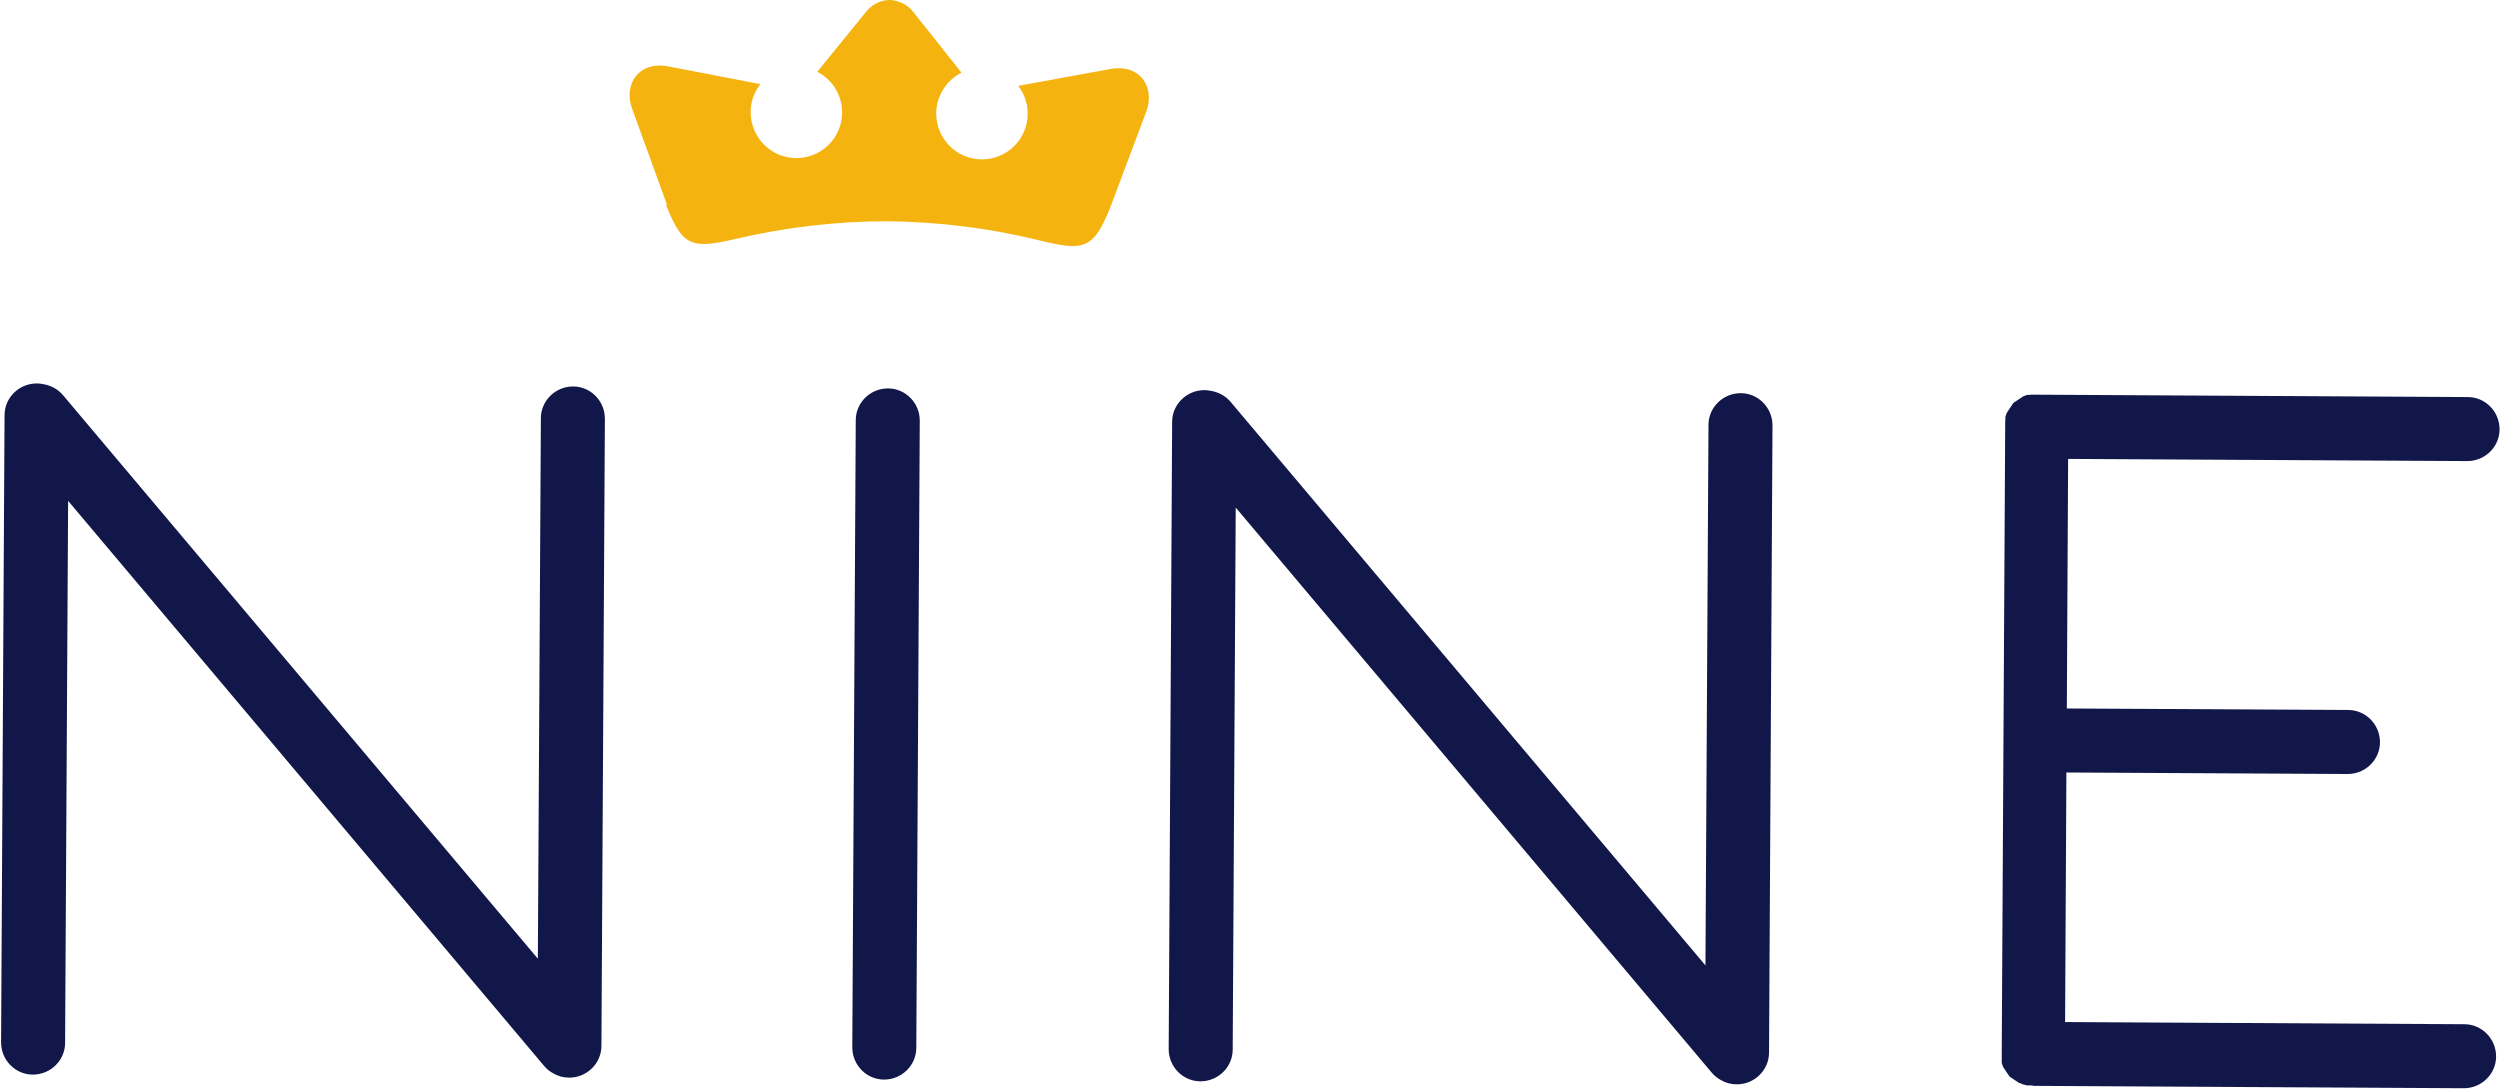
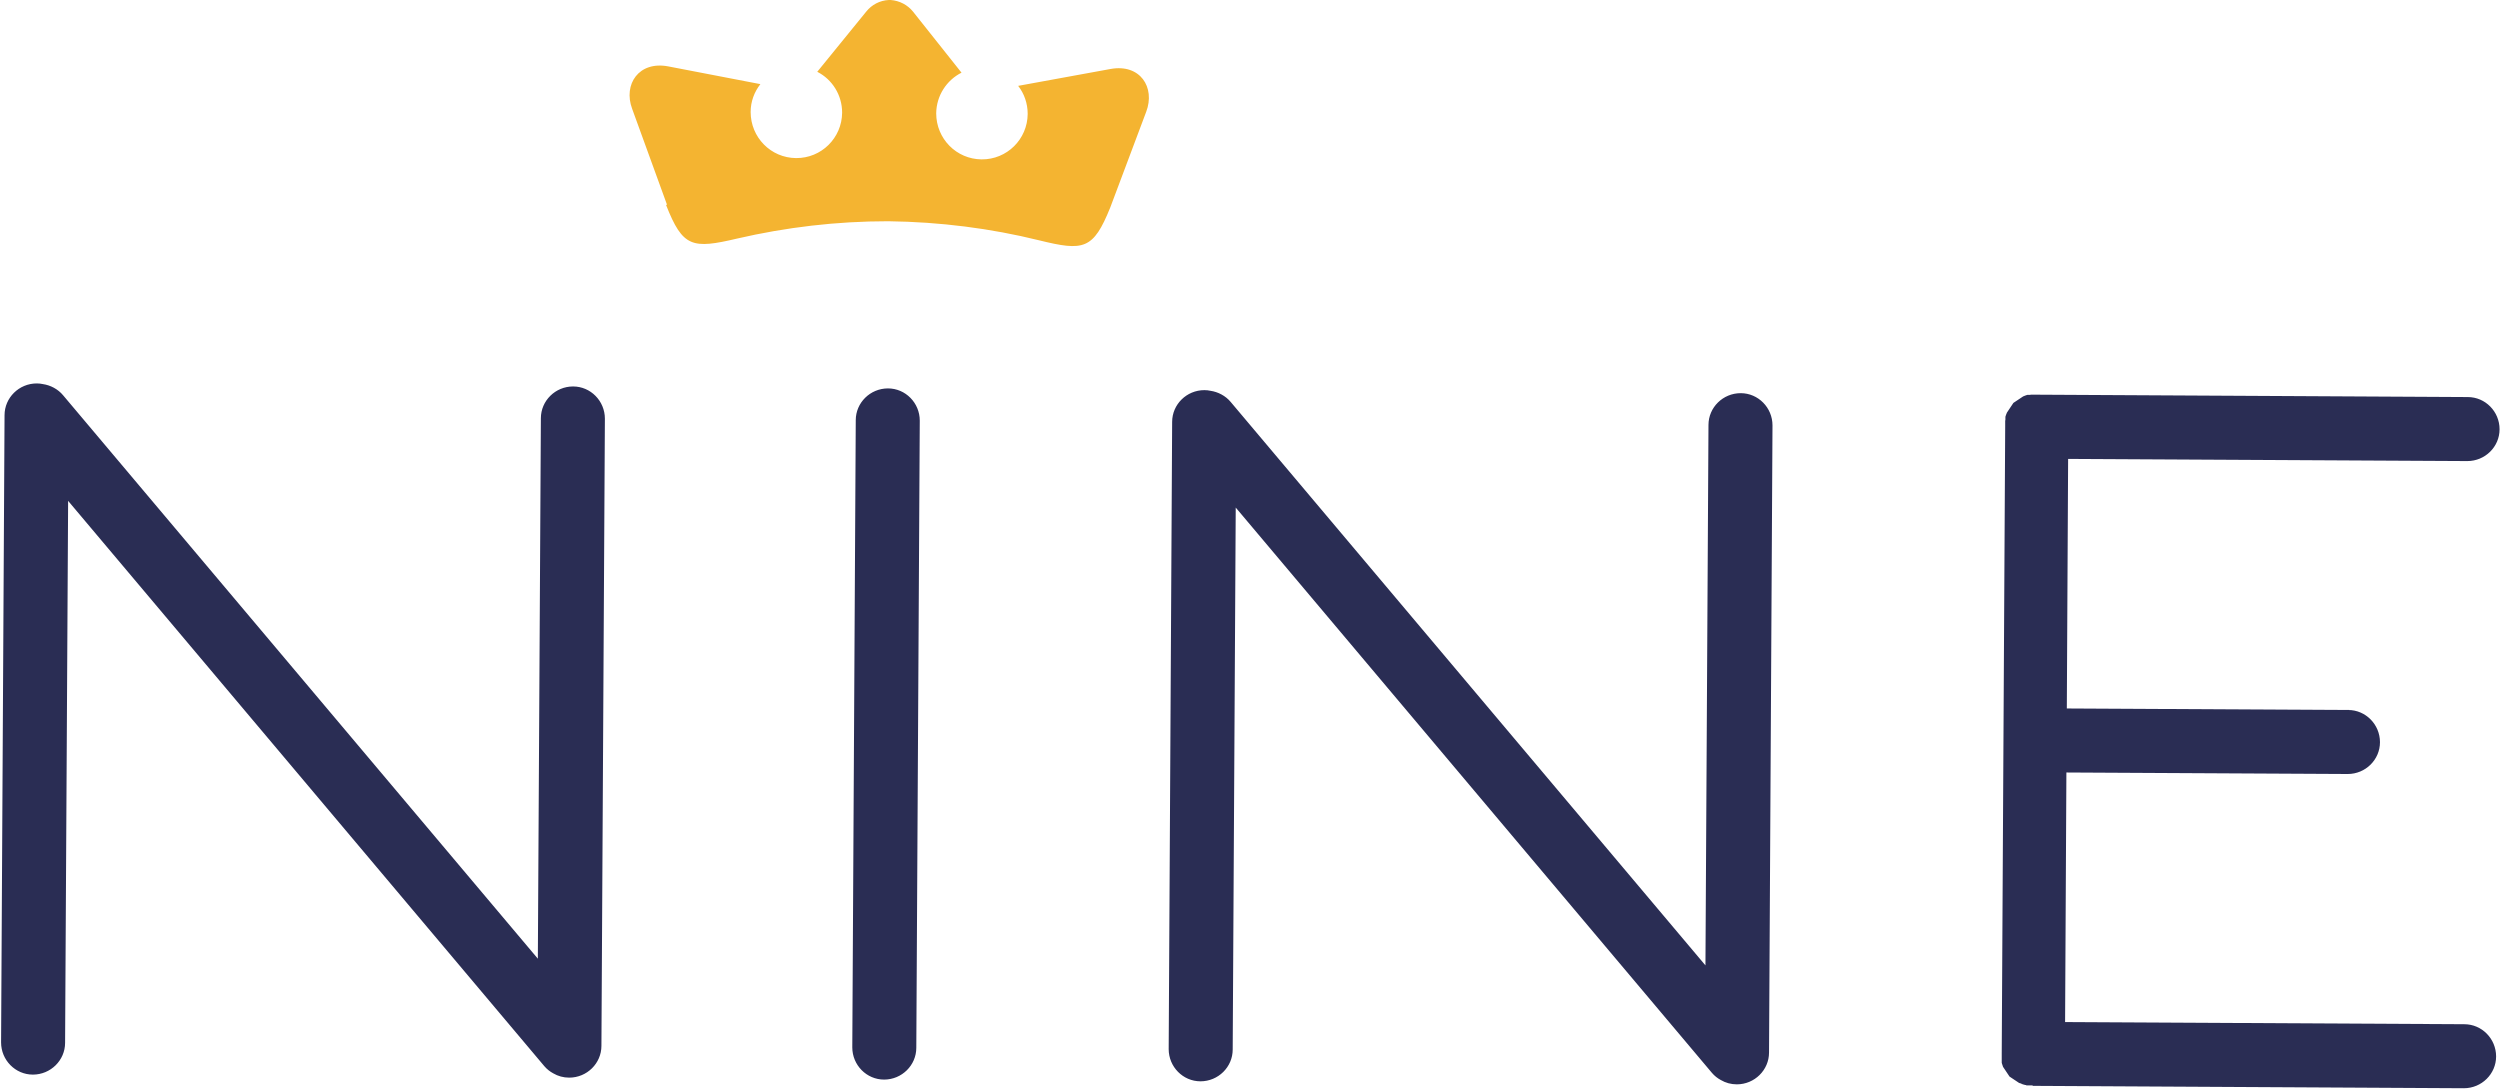
<svg xmlns="http://www.w3.org/2000/svg" viewBox="0 0 115.6 50.4">
-   <path fill="#111749" fill-rule="evenodd" d="M55.51,50h0c.82,0,1.49-.66,1.49-1.47l.14-25.06,22.02,26.14c.12.14.26.25.41.33.22.13.47.2.74.2h0c.82,0,1.49-.66,1.49-1.47l.16-29c0-.82-.66-1.49-1.47-1.49h0c-.82,0-1.49.66-1.49,1.47l-.14,24.99-21.95-26.05c-.24-.29-.59-.47-.94-.52-.09-.02-.18-.03-.28-.03h0c-.82,0-1.49.66-1.49,1.47l-.16,29c0,.82.66,1.49,1.47,1.49M40.88,49.92h0c.82,0,1.49-.66,1.49-1.47l.16-29c0-.82-.66-1.49-1.47-1.49h0c-.82,0-1.49.66-1.49,1.47l-.16,29c0,.82.66,1.49,1.47,1.49ZM93.99,50.21h0s19.94.11,19.94.11c.82,0,1.49-.66,1.49-1.47h0c0-.82-.66-1.49-1.47-1.49l-18.46-.1.06-11.54h.01s13,.07,13,.07c.82,0,1.49-.66,1.49-1.47h0c0-.82-.66-1.49-1.47-1.49l-13-.07h-.01s.06-11.54.06-11.54l18.46.1c.82,0,1.49-.66,1.49-1.47h0c0-.82-.66-1.49-1.47-1.49l-19.94-.11h0s-.04,0-.04,0h-.04s-.04,0-.04,0h-.04s0,0,0,0h-.04s-.04,0-.04,0h0s-.05,0-.07.01h0s-.04,0-.04,0h0s-.04,0-.04,0h0s-.04,0-.04,0h0s-.03.01-.03.01h0s-.03.01-.03.01h0s-.03.01-.03.01h0s-.07.03-.1.04h0s-.03.02-.03.02h0s-.03.02-.03.02h0s-.03.02-.03.02h0s-.03.02-.03.02h0s-.06.04-.09.06h0s-.03.02-.03.02h0s-.03.02-.03.02h0s-.03.02-.03.02h0s-.03.02-.03.02h0s-.03.02-.03.02l-.03.02h0s-.03.02-.03.02h0s-.03.02-.03.02l-.02.03h0s-.02.03-.02.03h0s-.02.03-.02.03l-.02.03h0s-.02.03-.02.03h0s-.02.03-.02.03h0s-.02.03-.02.03h0s-.02.03-.02.03h0s-.04.06-.06.09h0s-.02.03-.02.03h0s-.02.03-.02.03h0s-.02.03-.02.03h0s-.02.03-.02.03h0s-.03.07-.04.1h0s-.01.03-.01.03h0s-.01.03-.01.03h0s-.01.03-.01.03h0s0,.04,0,.04h0s0,.04,0,.04h0s0,.04,0,.04h0s0,.05-.01.07h0s0,.04,0,.04v.04s0,0,0,0v.04s0,.04,0,.04v.04s0,.04,0,.04h0s-.16,29-.16,29h0s0,.04,0,.04v.04s0,.04,0,.04v.04s0,0,0,0v.04s0,.04,0,.04h0s0,.04,0,.04h0s0,.04,0,.04h0s0,.04,0,.04h0s0,.04,0,.04h0s0,.04,0,.04h0s.01.04.01.04h0s.01.03.01.03h0s.01.03.01.03h0s.01.03.01.03h0s.01.03.01.03h0s.01.03.01.03h0s.02.03.02.03h0s.02.03.02.03h0s.02.03.02.03h0s.02.03.02.03l.02.03h0s.02.03.02.03h0s.02.03.02.03h0s.02.03.02.03h0s.02.03.02.03h0s.02.03.02.03h0s.02.03.02.03h0s.02.03.02.03l.02.03h0s.02.03.02.03l.02.03.03.02h0s.03.02.03.02l.03.02.03.02.03.02.03.02.03.02.03.02.03.02h0s.03.02.03.02h0s.03.02.03.02h0s.03.02.03.02l.03.02.03.02.03.02h.03s0,.01,0,.01h.03s0,.01,0,.01h.03s.03.03.03.03h.03s.03.02.03.02h.04s.04.02.04.02h.04s.04.02.04.02h0s.04,0,.04,0h.04s.04,0,.04,0h.04s.04,0,.04,0h.04s.04,0,.04,0ZM1.52,49.69h0c.82,0,1.49-.66,1.49-1.47l.14-25.06,22.02,26.14c.12.14.26.25.41.33.22.13.47.2.74.2h0c.82,0,1.49-.66,1.49-1.47l.16-29c0-.82-.66-1.49-1.47-1.49h0c-.82,0-1.49.66-1.49,1.47l-.14,24.99L2.92,18.28c-.24-.29-.59-.47-.94-.52-.09-.02-.18-.03-.28-.03h0c-.82,0-1.49.66-1.49,1.47L.05,48.2c0,.82.66,1.49,1.47,1.49Z" />
-   <path fill="#F5B310" fill-rule="evenodd" d="M30.84,9.46l-1.61-4.43c-.42-1.13.31-2.22,1.67-1.96l4.26.82c-.28.36-.45.8-.45,1.29,0,1.17.93,2.12,2.1,2.13s2.12-.93,2.13-2.1c0-.82-.46-1.54-1.15-1.89l2.27-2.79h0c.25-.31.62-.51,1.04-.53h0s.04,0,.04,0h.04s0,0,0,0c.42.03.79.23,1.04.54h0s2.24,2.82,2.24,2.82c-.69.35-1.16,1.06-1.17,1.88,0,1.17.93,2.12,2.1,2.13s2.12-.93,2.13-2.1c0-.49-.16-.94-.44-1.3l4.27-.78c1.37-.25,2.08.85,1.65,1.98l-1.66,4.42c-.79,1.96-1.23,2.03-3.3,1.52-2.23-.55-4.57-.85-6.97-.88-2.4,0-4.73.28-6.98.8-2.08.49-2.52.41-3.29-1.55" />
+   <path fill="#2A2D54" fill-rule="evenodd" d="M55.51,50h0c.82,0,1.49-.66,1.49-1.47l.14-25.06,22.02,26.14c.12.14.26.25.41.33.22.13.47.2.74.2h0c.82,0,1.49-.66,1.49-1.47l.16-29c0-.82-.66-1.49-1.47-1.49h0c-.82,0-1.49.66-1.49,1.47l-.14,24.99-21.95-26.05c-.24-.29-.59-.47-.94-.52-.09-.02-.18-.03-.28-.03h0c-.82,0-1.49.66-1.49,1.47l-.16,29c0,.82.66,1.49,1.47,1.49M40.88,49.92h0c.82,0,1.49-.66,1.49-1.47l.16-29c0-.82-.66-1.49-1.47-1.49h0c-.82,0-1.49.66-1.49,1.47l-.16,29c0,.82.66,1.49,1.47,1.49ZM93.99,50.21h0s19.94.11,19.94.11c.82,0,1.49-.66,1.49-1.47h0c0-.82-.66-1.49-1.47-1.49l-18.46-.1.06-11.54h.01s13,.07,13,.07c.82,0,1.49-.66,1.49-1.47h0c0-.82-.66-1.49-1.47-1.49l-13-.07h-.01s.06-11.54.06-11.54l18.46.1c.82,0,1.49-.66,1.49-1.47h0c0-.82-.66-1.49-1.47-1.49l-19.94-.11h0s-.04,0-.04,0h-.04s-.04,0-.04,0h-.04s0,0,0,0h-.04s-.04,0-.04,0h0s-.05,0-.07.01h0s-.04,0-.04,0h0s-.04,0-.04,0h0s-.04,0-.04,0h0s-.03.01-.03.01h0s-.03.01-.03.01h0s-.03.01-.03.01h0s-.07.03-.1.04h0s-.03.02-.03.02h0s-.03.02-.03.02h0s-.03.02-.03.02h0s-.03.02-.03.02h0s-.06.04-.09.06h0s-.03.02-.03.02h0s-.03.02-.03.02h0s-.03.02-.03.02h0s-.03.02-.03.02h0s-.03.02-.03.02l-.03.02h0s-.03.02-.03.02h0s-.03.02-.03.02l-.02.03h0s-.02.03-.02.03h0s-.02.03-.02.03l-.02.03h0s-.02.03-.02.03h0s-.02.03-.02.03h0s-.02.03-.02.03h0s-.02.03-.02.03h0s-.04.06-.06.09h0s-.02.03-.02.03h0s-.02.03-.02.03h0s-.02.03-.02.03h0s-.02.03-.02.03h0s-.03.07-.04.1h0s-.01.03-.01.03h0s-.01.03-.01.03h0s-.01.03-.01.03h0s0,.04,0,.04h0s0,.04,0,.04h0s0,.04,0,.04h0s0,.05-.01.07h0s0,.04,0,.04v.04s0,0,0,0v.04s0,.04,0,.04v.04s0,.04,0,.04h0s-.16,29-.16,29h0s0,.04,0,.04v.04s0,.04,0,.04v.04s0,0,0,0v.04s0,.04,0,.04h0s0,.04,0,.04h0s0,.04,0,.04h0s0,.04,0,.04h0s0,.04,0,.04h0s0,.04,0,.04h0s.01.04.01.04h0s.01.03.01.03h0s.01.03.01.03h0s.01.03.01.03h0s.01.03.01.03h0s.01.03.01.03h0s.02.03.02.03h0s.02.03.02.03h0s.02.03.02.03h0s.02.03.02.03l.02.03h0s.02.03.02.03h0s.02.03.02.03h0s.02.03.02.03h0s.02.03.02.03h0s.02.03.02.03h0s.02.03.02.03h0s.02.03.02.03l.02.03h0s.02.03.02.03l.02.03.03.02h0s.03.02.03.02l.03.02.03.02.03.02.03.02.03.02.03.02.03.02h0s.03.02.03.02h0s.03.02.03.02h0s.03.02.03.02l.03.02.03.02.03.02h.03s0,.01,0,.01h.03s0,.01,0,.01h.03s.03.03.03.03h.03s.03.02.03.02h.04s.04.02.04.02h.04s.04.02.04.02h0s.04,0,.04,0h.04s.04,0,.04,0h.04s.04,0,.04,0h.04s.04,0,.04,0ZM1.52,49.69h0c.82,0,1.49-.66,1.49-1.47l.14-25.06,22.02,26.14c.12.14.26.25.41.33.22.13.47.2.74.2h0c.82,0,1.49-.66,1.49-1.47l.16-29c0-.82-.66-1.49-1.47-1.49h0c-.82,0-1.49.66-1.49,1.47l-.14,24.99L2.92,18.28c-.24-.29-.59-.47-.94-.52-.09-.02-.18-.03-.28-.03h0c-.82,0-1.49.66-1.49,1.47L.05,48.2c0,.82.66,1.49,1.47,1.49Z" />
+   <path fill="#F4B431" fill-rule="evenodd" d="M30.84,9.46l-1.61-4.43c-.42-1.13.31-2.22,1.67-1.96l4.26.82c-.28.36-.45.8-.45,1.29,0,1.17.93,2.12,2.1,2.13s2.12-.93,2.13-2.1c0-.82-.46-1.54-1.15-1.89l2.27-2.79h0c.25-.31.62-.51,1.04-.53h0s.04,0,.04,0h.04s0,0,0,0c.42.03.79.23,1.04.54h0s2.24,2.82,2.24,2.82c-.69.35-1.16,1.06-1.17,1.88,0,1.17.93,2.12,2.1,2.13s2.12-.93,2.13-2.1c0-.49-.16-.94-.44-1.3l4.27-.78c1.37-.25,2.08.85,1.65,1.98l-1.66,4.42c-.79,1.96-1.23,2.03-3.3,1.52-2.23-.55-4.57-.85-6.97-.88-2.4,0-4.73.28-6.98.8-2.08.49-2.52.41-3.29-1.55" />
</svg>
